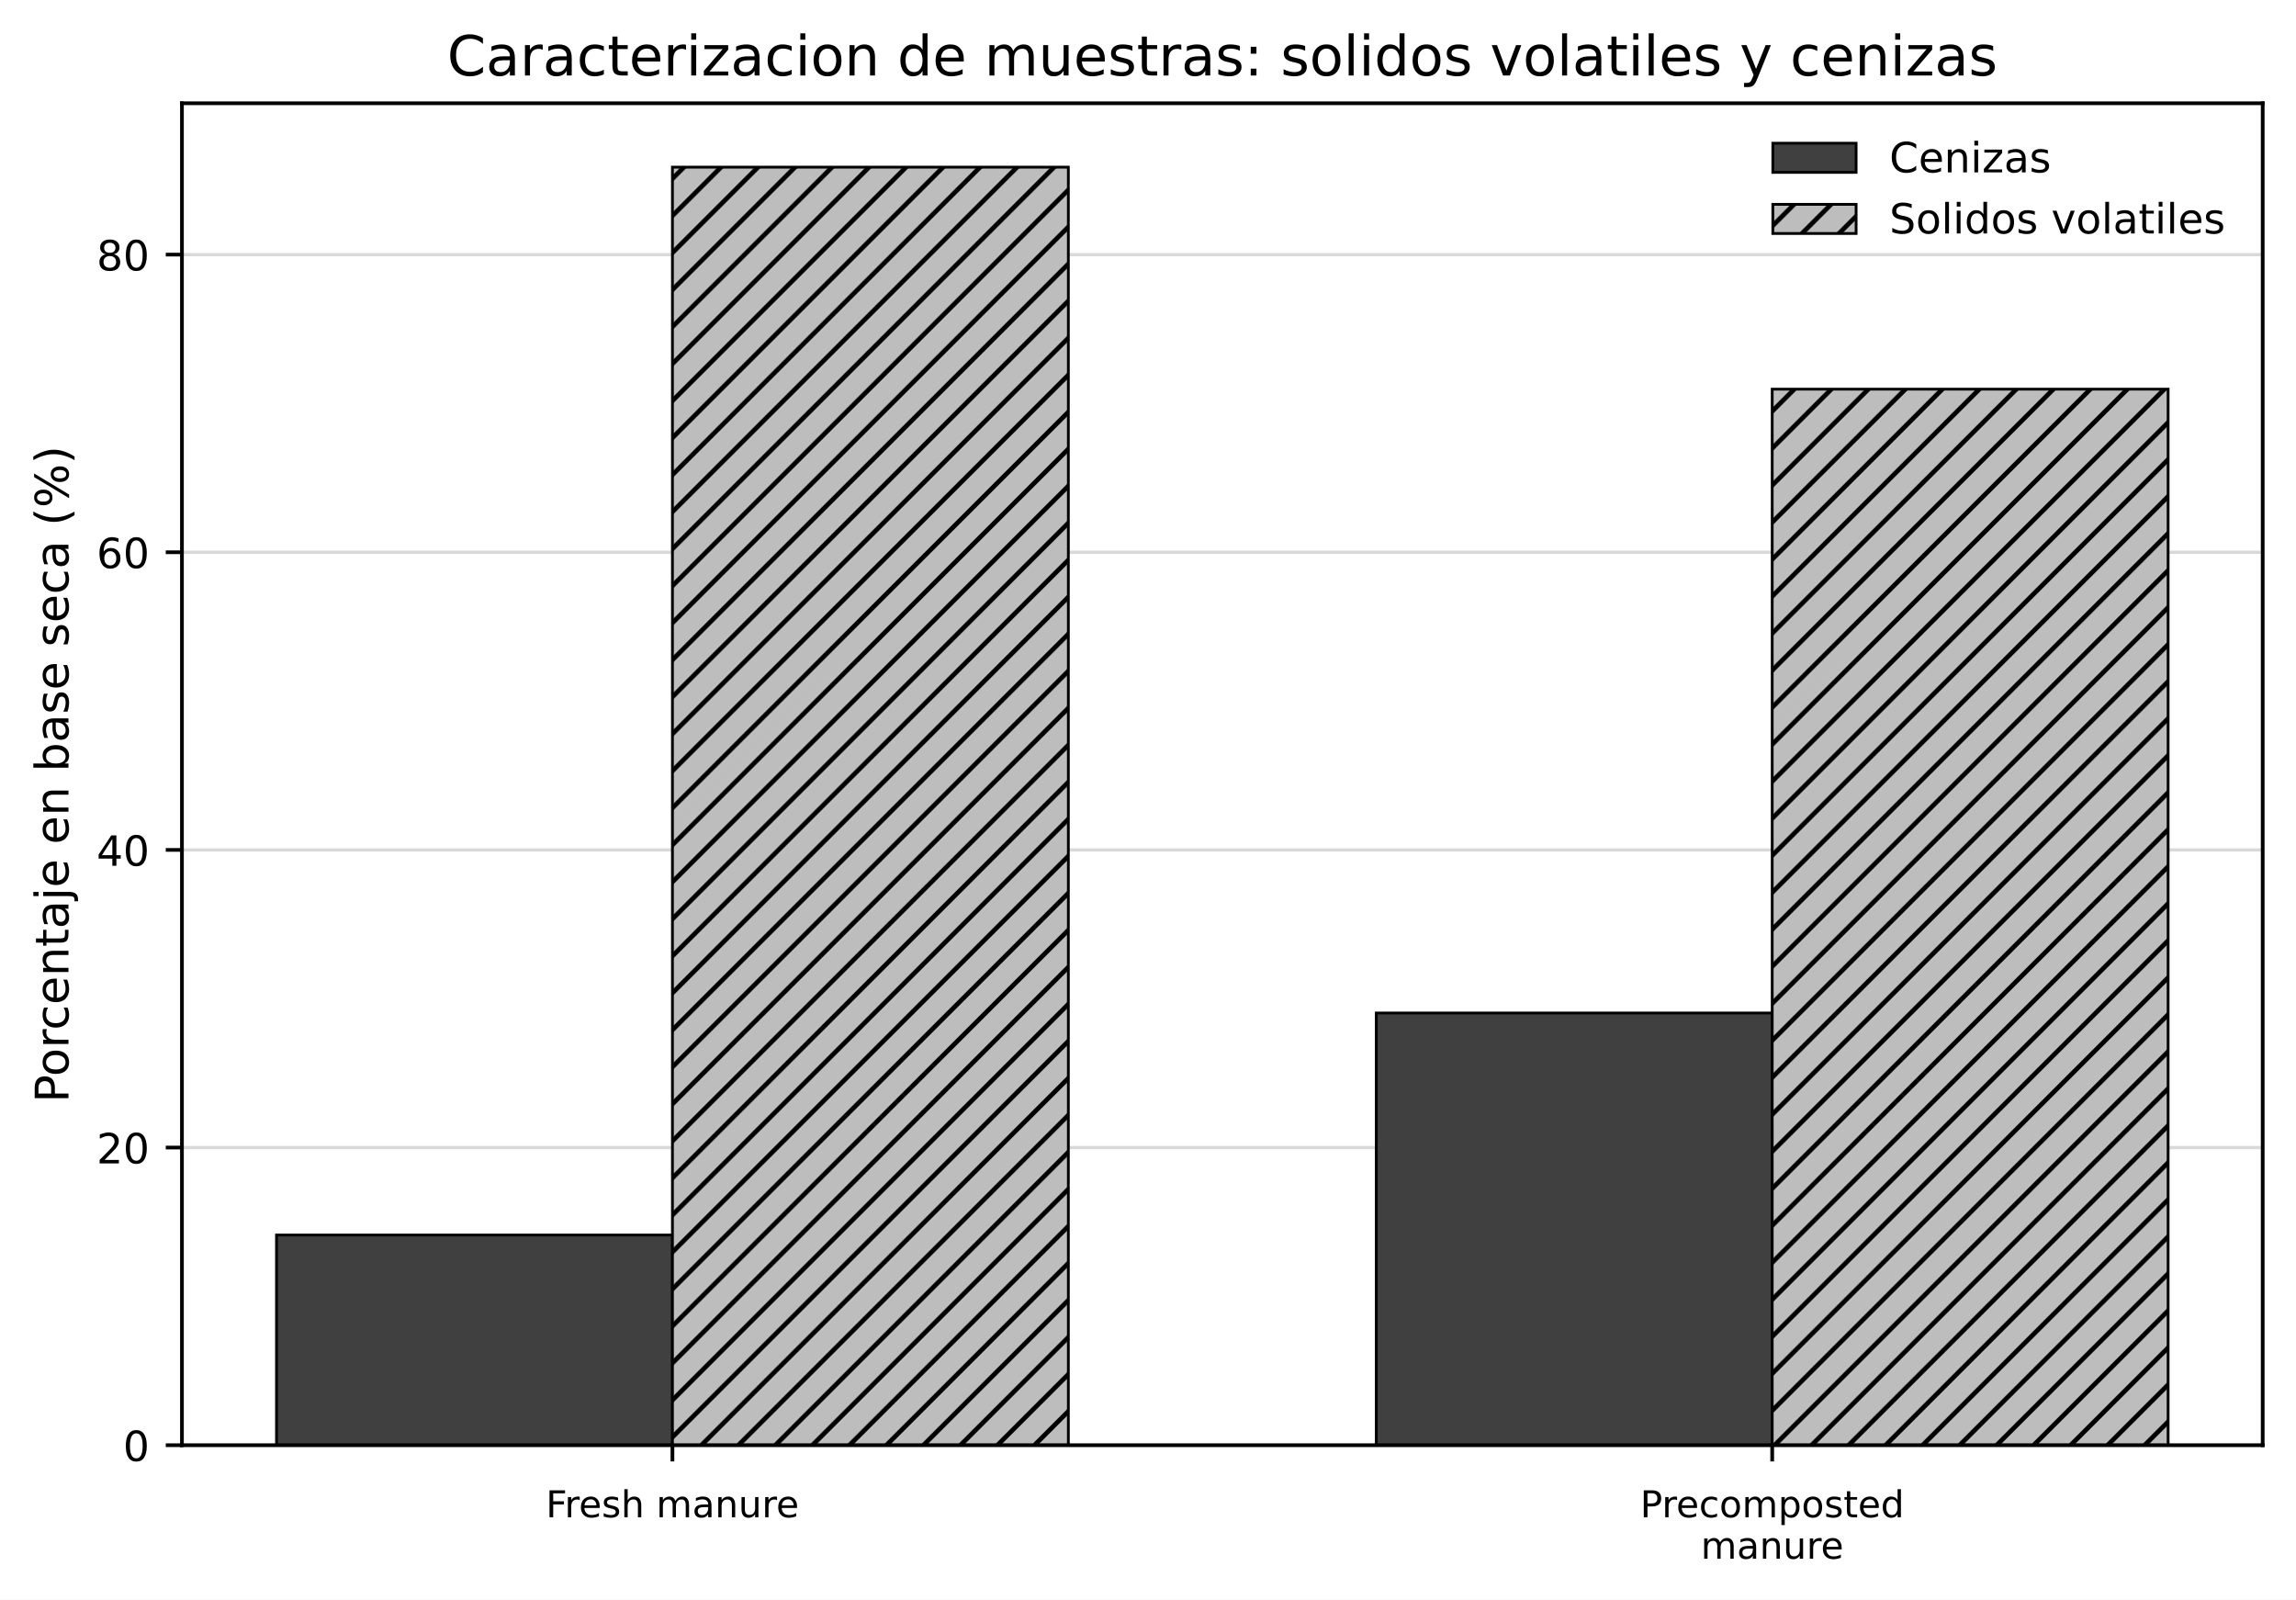
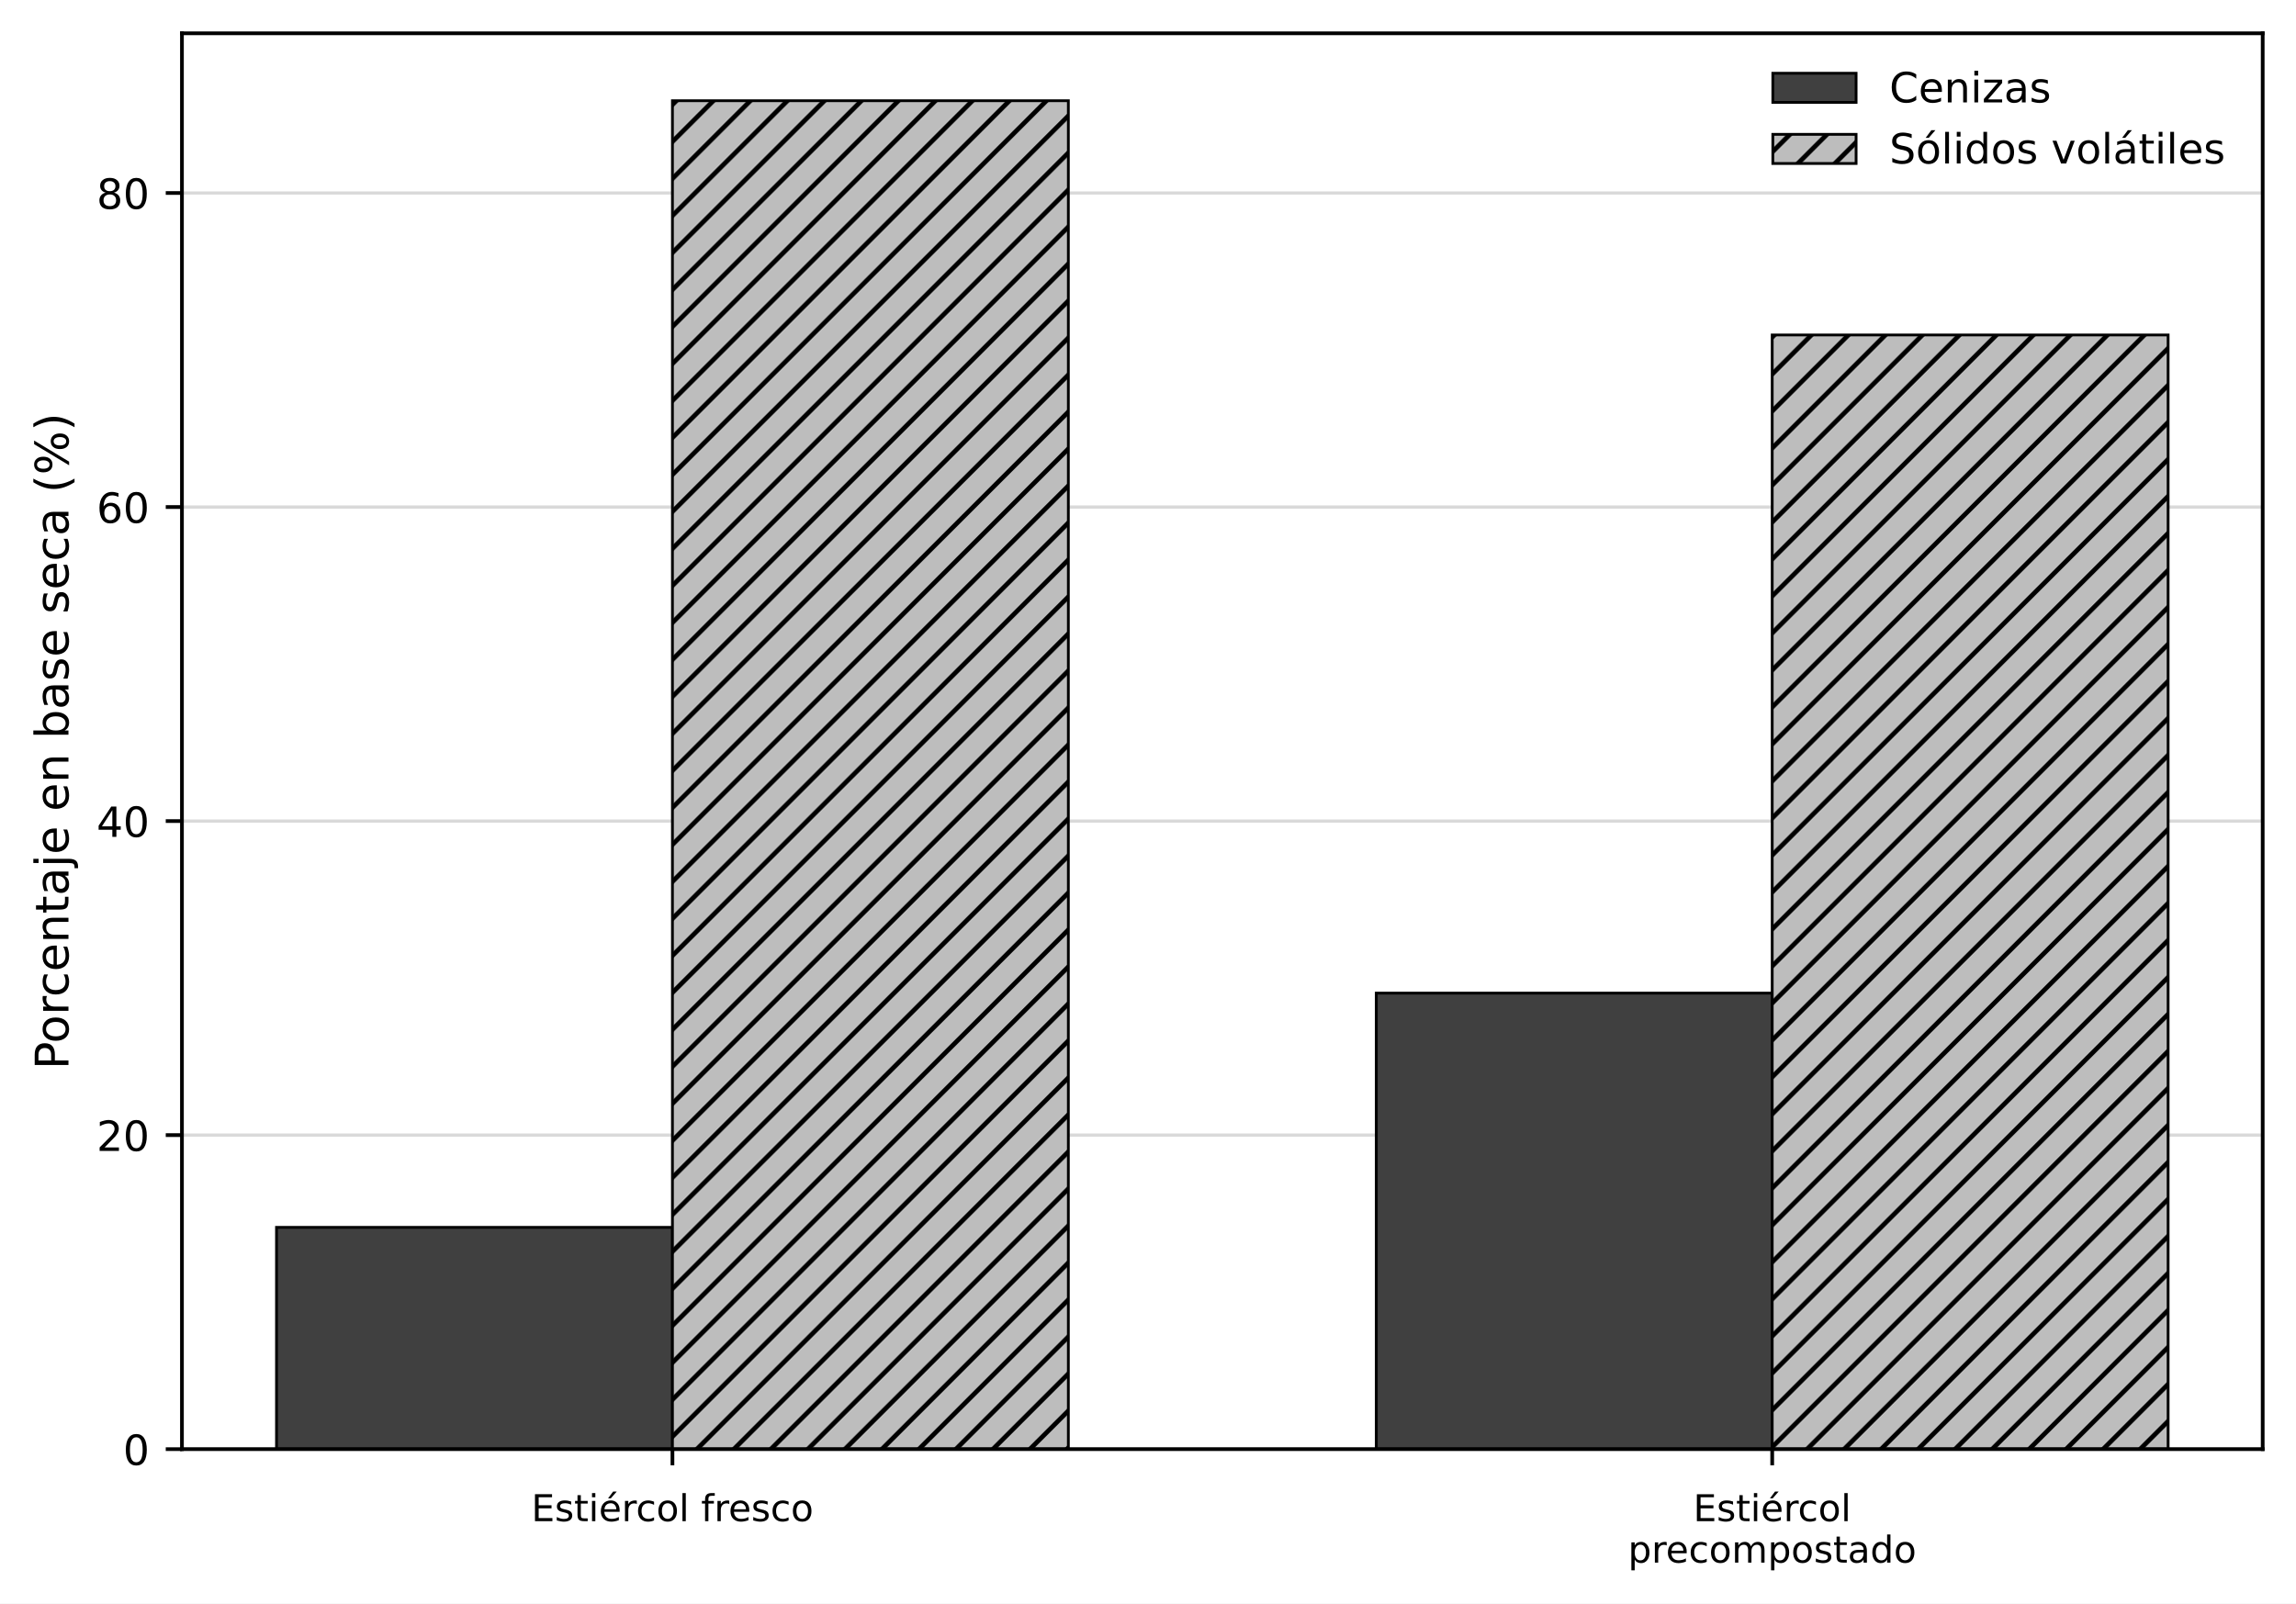
- <svg xmlns="http://www.w3.org/2000/svg" xmlns:xlink="http://www.w3.org/1999/xlink" width="496.331pt" height="345.787pt" viewBox="0 0 496.331 345.787" version="1.1">
+ <svg xmlns="http://www.w3.org/2000/svg" xmlns:xlink="http://www.w3.org/1999/xlink" width="496.331pt" height="346.749pt" viewBox="0 0 496.331 346.749" version="1.1">
  <defs>
    <style type="text/css">*{stroke-linejoin: round; stroke-linecap: butt}</style>
  </defs>
  <g id="figure_1">
    <g id="patch_1">
-       <path d="M 0 345.787  L 496.331 345.787  L 496.331 0  L 0 0  z " style="fill: #ffffff" />
+       <path d="M 0 346.749  L 496.331 346.749  L 496.331 0  L 0 0  z " style="fill: #ffffff" />
    </g>
    <g id="axes_1">
      <g id="patch_2">
-         <path d="M 39.331 312.386  L 489.131 312.386  L 489.131 22.318  L 39.331 22.318  z " style="fill: #ffffff" />
+         <path d="M 39.331 313.348  L 489.131 313.348  L 489.131 7.2  L 39.331 7.2  z " style="fill: #ffffff" />
      </g>
      <g id="matplotlib.axis_1">
        <g id="xtick_1">
          <g id="line2d_1">
            <defs>
-               <path id="m778b1172da" d="M 0 0  L 0 3.5  " style="stroke: #000000; stroke-width: 0.8" />
+               <path id="m341f912079" d="M 0 0  L 0 3.5  " style="stroke: #000000; stroke-width: 0.8" />
            </defs>
            <g>
-               <use xlink:href="#m778b1172da" x="145.362" y="312.386" style="stroke: #000000; stroke-width: 0.8" />
+               <use xlink:href="#m341f912079" x="145.362" y="313.348" style="stroke: #000000; stroke-width: 0.8" />
            </g>
          </g>
          <g id="text_1">
-             <text style="font-size: 8px; font-family: 'DejaVu Sans'; text-anchor: middle" x="145.362" y="327.965" transform="rotate(-0 145.3617 327.9649)">Fresh manure</text>
+             <text style="font-size: 8px; font-family: 'DejaVu Sans'; text-anchor: middle" x="145.362" y="328.927" transform="rotate(-0 145.3617 328.9268)">Estiércol fresco</text>
          </g>
        </g>
        <g id="xtick_2">
          <g id="line2d_2">
            <g>
-               <use xlink:href="#m778b1172da" x="383.1" y="312.386" style="stroke: #000000; stroke-width: 0.8" />
+               <use xlink:href="#m341f912079" x="383.1" y="313.348" style="stroke: #000000; stroke-width: 0.8" />
            </g>
          </g>
          <g id="text_2">
-             <text style="font-size: 8px; font-family: 'DejaVu Sans'" transform="translate(354.5595 327.9649)">Precomposted</text>
-             <text style="font-size: 8px; font-family: 'DejaVu Sans'" transform="translate(367.6664 336.9231)">manure</text>
+             <text style="font-size: 8px; font-family: 'DejaVu Sans'" transform="translate(366.0352 328.9268)">Estiércol</text>
+             <text style="font-size: 8px; font-family: 'DejaVu Sans'" transform="translate(351.9245 337.885)">precompostado</text>
          </g>
        </g>
      </g>
      <g id="matplotlib.axis_2">
        <g id="ytick_1">
          <g id="line2d_3">
-             <path d="M 39.331 312.386  L 489.131 312.386  " clip-path="url(#p8082bfc5fa)" style="fill: none; stroke: #d9d9d9; stroke-width: 0.7; stroke-linecap: square" />
+             <path d="M 39.331 313.348  L 489.131 313.348  " clip-path="url(#p297c82a25e)" style="fill: none; stroke: #d9d9d9; stroke-width: 0.7; stroke-linecap: square" />
          </g>
          <g id="line2d_4">
            <defs>
-               <path id="mef04bf8f81" d="M 0 0  L -3.5 0  " style="stroke: #000000; stroke-width: 0.8" />
+               <path id="m50ee060382" d="M 0 0  L -3.5 0  " style="stroke: #000000; stroke-width: 0.8" />
            </defs>
            <g>
-               <use xlink:href="#mef04bf8f81" x="39.331" y="312.386" style="stroke: #000000; stroke-width: 0.8" />
+               <use xlink:href="#m50ee060382" x="39.331" y="313.348" style="stroke: #000000; stroke-width: 0.8" />
            </g>
          </g>
          <g id="text_3">
-             <text style="font-size: 9px; font-family: 'DejaVu Sans'; text-anchor: end" x="32.331" y="315.805" transform="rotate(-0 32.33062 315.8054)">0</text>
+             <text style="font-size: 9px; font-family: 'DejaVu Sans'; text-anchor: end" x="32.331" y="316.767" transform="rotate(-0 32.33062 316.7673)">0</text>
          </g>
        </g>
        <g id="ytick_2">
          <g id="line2d_5">
-             <path d="M 39.331 248.049  L 489.131 248.049  " clip-path="url(#p8082bfc5fa)" style="fill: none; stroke: #d9d9d9; stroke-width: 0.7; stroke-linecap: square" />
+             <path d="M 39.331 245.444  L 489.131 245.444  " clip-path="url(#p297c82a25e)" style="fill: none; stroke: #d9d9d9; stroke-width: 0.7; stroke-linecap: square" />
          </g>
          <g id="line2d_6">
            <g>
-               <use xlink:href="#mef04bf8f81" x="39.331" y="248.049" style="stroke: #000000; stroke-width: 0.8" />
+               <use xlink:href="#m50ee060382" x="39.331" y="245.444" style="stroke: #000000; stroke-width: 0.8" />
            </g>
          </g>
          <g id="text_4">
-             <text style="font-size: 9px; font-family: 'DejaVu Sans'; text-anchor: end" x="32.331" y="251.468" transform="rotate(-0 32.33062 251.468)">20</text>
+             <text style="font-size: 9px; font-family: 'DejaVu Sans'; text-anchor: end" x="32.331" y="248.863" transform="rotate(-0 32.33062 248.8633)">20</text>
          </g>
        </g>
        <g id="ytick_3">
          <g id="line2d_7">
-             <path d="M 39.331 183.711  L 489.131 183.711  " clip-path="url(#p8082bfc5fa)" style="fill: none; stroke: #d9d9d9; stroke-width: 0.7; stroke-linecap: square" />
+             <path d="M 39.331 177.54  L 489.131 177.54  " clip-path="url(#p297c82a25e)" style="fill: none; stroke: #d9d9d9; stroke-width: 0.7; stroke-linecap: square" />
          </g>
          <g id="line2d_8">
            <g>
-               <use xlink:href="#mef04bf8f81" x="39.331" y="183.711" style="stroke: #000000; stroke-width: 0.8" />
+               <use xlink:href="#m50ee060382" x="39.331" y="177.54" style="stroke: #000000; stroke-width: 0.8" />
            </g>
          </g>
          <g id="text_5">
-             <text style="font-size: 9px; font-family: 'DejaVu Sans'; text-anchor: end" x="32.331" y="187.131" transform="rotate(-0 32.33062 187.1306)">40</text>
+             <text style="font-size: 9px; font-family: 'DejaVu Sans'; text-anchor: end" x="32.331" y="180.959" transform="rotate(-0 32.33062 180.9593)">40</text>
          </g>
        </g>
        <g id="ytick_4">
          <g id="line2d_9">
-             <path d="M 39.331 119.374  L 489.131 119.374  " clip-path="url(#p8082bfc5fa)" style="fill: none; stroke: #d9d9d9; stroke-width: 0.7; stroke-linecap: square" />
+             <path d="M 39.331 109.636  L 489.131 109.636  " clip-path="url(#p297c82a25e)" style="fill: none; stroke: #d9d9d9; stroke-width: 0.7; stroke-linecap: square" />
          </g>
          <g id="line2d_10">
            <g>
-               <use xlink:href="#mef04bf8f81" x="39.331" y="119.374" style="stroke: #000000; stroke-width: 0.8" />
+               <use xlink:href="#m50ee060382" x="39.331" y="109.636" style="stroke: #000000; stroke-width: 0.8" />
            </g>
          </g>
          <g id="text_6">
-             <text style="font-size: 9px; font-family: 'DejaVu Sans'; text-anchor: end" x="32.331" y="122.793" transform="rotate(-0 32.33062 122.7931)">60</text>
+             <text style="font-size: 9px; font-family: 'DejaVu Sans'; text-anchor: end" x="32.331" y="113.055" transform="rotate(-0 32.33062 113.0553)">60</text>
          </g>
        </g>
        <g id="ytick_5">
          <g id="line2d_11">
-             <path d="M 39.331 55.036  L 489.131 55.036  " clip-path="url(#p8082bfc5fa)" style="fill: none; stroke: #d9d9d9; stroke-width: 0.7; stroke-linecap: square" />
+             <path d="M 39.331 41.732  L 489.131 41.732  " clip-path="url(#p297c82a25e)" style="fill: none; stroke: #d9d9d9; stroke-width: 0.7; stroke-linecap: square" />
          </g>
          <g id="line2d_12">
            <g>
-               <use xlink:href="#mef04bf8f81" x="39.331" y="55.036" style="stroke: #000000; stroke-width: 0.8" />
+               <use xlink:href="#m50ee060382" x="39.331" y="41.732" style="stroke: #000000; stroke-width: 0.8" />
            </g>
          </g>
          <g id="text_7">
-             <text style="font-size: 9px; font-family: 'DejaVu Sans'; text-anchor: end" x="32.331" y="58.456" transform="rotate(-0 32.33062 58.45571)">80</text>
+             <text style="font-size: 9px; font-family: 'DejaVu Sans'; text-anchor: end" x="32.331" y="45.151" transform="rotate(-0 32.33062 45.15133)">80</text>
          </g>
        </g>
        <g id="text_8">
-           <text style="font-size: 10px; font-family: 'DejaVu Sans'; text-anchor: middle" x="14.798" y="167.352" transform="rotate(-90 14.79844 167.3521)">Porcentaje en base seca (%)</text>
+           <text style="font-size: 10px; font-family: 'DejaVu Sans'; text-anchor: middle" x="14.798" y="160.274" transform="rotate(-90 14.79844 160.274)">Porcentaje en base seca (%)</text>
        </g>
      </g>
      <g id="patch_3">
-         <path d="M 59.776 312.386  L 145.362 312.386  L 145.362 266.954  L 59.776 266.954  z " clip-path="url(#p8082bfc5fa)" style="fill: #404040; stroke: #000000; stroke-width: 0.6; stroke-linejoin: miter" />
+         <path d="M 59.776 313.348  L 145.362 313.348  L 145.362 265.398  L 59.776 265.398  z " clip-path="url(#p297c82a25e)" style="fill: #404040; stroke: #000000; stroke-width: 0.6; stroke-linejoin: miter" />
      </g>
      <g id="patch_4">
-         <path d="M 297.514 312.386  L 383.1 312.386  L 383.1 218.964  L 297.514 218.964  z " clip-path="url(#p8082bfc5fa)" style="fill: #404040; stroke: #000000; stroke-width: 0.6; stroke-linejoin: miter" />
+         <path d="M 297.514 313.348  L 383.1 313.348  L 383.1 214.747  L 297.514 214.747  z " clip-path="url(#p297c82a25e)" style="fill: #404040; stroke: #000000; stroke-width: 0.6; stroke-linejoin: miter" />
      </g>
      <g id="patch_5">
-         <path d="M 145.362 312.386  L 230.947 312.386  L 230.947 36.131  L 145.362 36.131  z " clip-path="url(#p8082bfc5fa)" style="fill: url(#h576fa95774); stroke: #000000; stroke-width: 0.6; stroke-linejoin: miter" />
+         <path d="M 145.362 313.348  L 230.947 313.348  L 230.947 21.778  L 145.362 21.778  z " clip-path="url(#p297c82a25e)" style="fill: url(#h8da83dedfc); stroke: #000000; stroke-width: 0.6; stroke-linejoin: miter" />
      </g>
      <g id="patch_6">
-         <path d="M 383.1 312.386  L 468.685 312.386  L 468.685 84.121  L 383.1 84.121  z " clip-path="url(#p8082bfc5fa)" style="fill: url(#h576fa95774); stroke: #000000; stroke-width: 0.6; stroke-linejoin: miter" />
+         <path d="M 383.1 313.348  L 468.685 313.348  L 468.685 72.429  L 383.1 72.429  z " clip-path="url(#p297c82a25e)" style="fill: url(#h8da83dedfc); stroke: #000000; stroke-width: 0.6; stroke-linejoin: miter" />
      </g>
      <g id="patch_7">
-         <path d="M 39.331 312.386  L 39.331 22.318  " style="fill: none; stroke: #000000; stroke-width: 0.8; stroke-linejoin: miter; stroke-linecap: square" />
+         <path d="M 39.331 313.348  L 39.331 7.2  " style="fill: none; stroke: #000000; stroke-width: 0.8; stroke-linejoin: miter; stroke-linecap: square" />
      </g>
      <g id="patch_8">
-         <path d="M 489.131 312.386  L 489.131 22.318  " style="fill: none; stroke: #000000; stroke-width: 0.8; stroke-linejoin: miter; stroke-linecap: square" />
+         <path d="M 489.131 313.348  L 489.131 7.2  " style="fill: none; stroke: #000000; stroke-width: 0.8; stroke-linejoin: miter; stroke-linecap: square" />
      </g>
      <g id="patch_9">
-         <path d="M 39.331 312.386  L 489.131 312.386  " style="fill: none; stroke: #000000; stroke-width: 0.8; stroke-linejoin: miter; stroke-linecap: square" />
+         <path d="M 39.331 313.348  L 489.131 313.348  " style="fill: none; stroke: #000000; stroke-width: 0.8; stroke-linejoin: miter; stroke-linecap: square" />
      </g>
      <g id="patch_10">
-         <path d="M 39.331 22.318  L 489.131 22.318  " style="fill: none; stroke: #000000; stroke-width: 0.8; stroke-linejoin: miter; stroke-linecap: square" />
-       </g>
-       <g id="text_9">
-         <text style="font-size: 12px; font-family: 'DejaVu Sans'; text-anchor: middle" x="264.231" y="16.318" transform="rotate(-0 264.2306 16.31812)">Caracterizacion de muestras: solidos volatiles y cenizas</text>
+         <path d="M 39.331 7.2  L 489.131 7.2  " style="fill: none; stroke: #000000; stroke-width: 0.8; stroke-linejoin: miter; stroke-linecap: square" />
      </g>
      <g id="legend_1">
        <g id="patch_11">
-           <path d="M 383.236 37.257  L 401.236 37.257  L 401.236 30.957  L 383.236 30.957  z " style="fill: #404040; stroke: #000000; stroke-width: 0.6; stroke-linejoin: miter" />
+           <path d="M 383.236 22.139  L 401.236 22.139  L 401.236 15.839  L 383.236 15.839  z " style="fill: #404040; stroke: #000000; stroke-width: 0.6; stroke-linejoin: miter" />
+         </g>
+         <g id="text_9">
+           <text style="font-size: 9px; font-family: 'DejaVu Sans'; text-anchor: start" x="408.436" y="22.139" transform="rotate(-0 408.4358 22.13859)">Cenizas</text>
+         </g>
+         <g id="patch_12">
+           <path d="M 383.236 35.349  L 401.236 35.349  L 401.236 29.049  L 383.236 29.049  z " style="fill: url(#h8da83dedfc); stroke: #000000; stroke-width: 0.6; stroke-linejoin: miter" />
        </g>
        <g id="text_10">
-           <text style="font-size: 9px; font-family: 'DejaVu Sans'; text-anchor: start" x="408.436" y="37.257" transform="rotate(-0 408.4358 37.25672)">Cenizas</text>
-         </g>
-         <g id="patch_12">
-           <path d="M 383.236 50.467  L 401.236 50.467  L 401.236 44.167  L 383.236 44.167  z " style="fill: url(#h576fa95774); stroke: #000000; stroke-width: 0.6; stroke-linejoin: miter" />
-         </g>
-         <g id="text_11">
-           <text style="font-size: 9px; font-family: 'DejaVu Sans'; text-anchor: start" x="408.436" y="50.467" transform="rotate(-0 408.4358 50.46703)">Solidos volatiles</text>
+           <text style="font-size: 9px; font-family: 'DejaVu Sans'; text-anchor: start" x="408.436" y="35.349" transform="rotate(-0 408.4358 35.34891)">Sólidos volátiles</text>
        </g>
      </g>
    </g>
  </g>
  <defs>
-     <clipPath id="p8082bfc5fa">
-       <rect x="39.331" y="22.318" width="449.8" height="290.068" />
+     <clipPath id="p297c82a25e">
+       <rect x="39.331" y="7.2" width="449.8" height="306.148" />
    </clipPath>
  </defs>
  <defs>
-     <pattern id="h576fa95774" patternUnits="userSpaceOnUse" x="0" y="0" width="72" height="72">
+     <pattern id="h8da83dedfc" patternUnits="userSpaceOnUse" x="0" y="0" width="72" height="72">
      <rect x="0" y="0" width="73" height="73" fill="#bdbdbd" />
      <path d="M -36 36  L 36 -36  M -32 40  L 40 -32  M -28 44  L 44 -28  M -24 48  L 48 -24  M -20 52  L 52 -20  M -16 56  L 56 -16  M -12 60  L 60 -12  M -8 64  L 64 -8  M -4 68  L 68 -4  M 0 72  L 72 0  M 4 76  L 76 4  M 8 80  L 80 8  M 12 84  L 84 12  M 16 88  L 88 16  M 20 92  L 92 20  M 24 96  L 96 24  M 28 100  L 100 28  M 32 104  L 104 32  M 36 108  L 108 36  " style="fill: #000000; stroke: #000000; stroke-width: 1.0; stroke-linecap: butt; stroke-linejoin: miter" />
    </pattern>
  </defs>
</svg>
